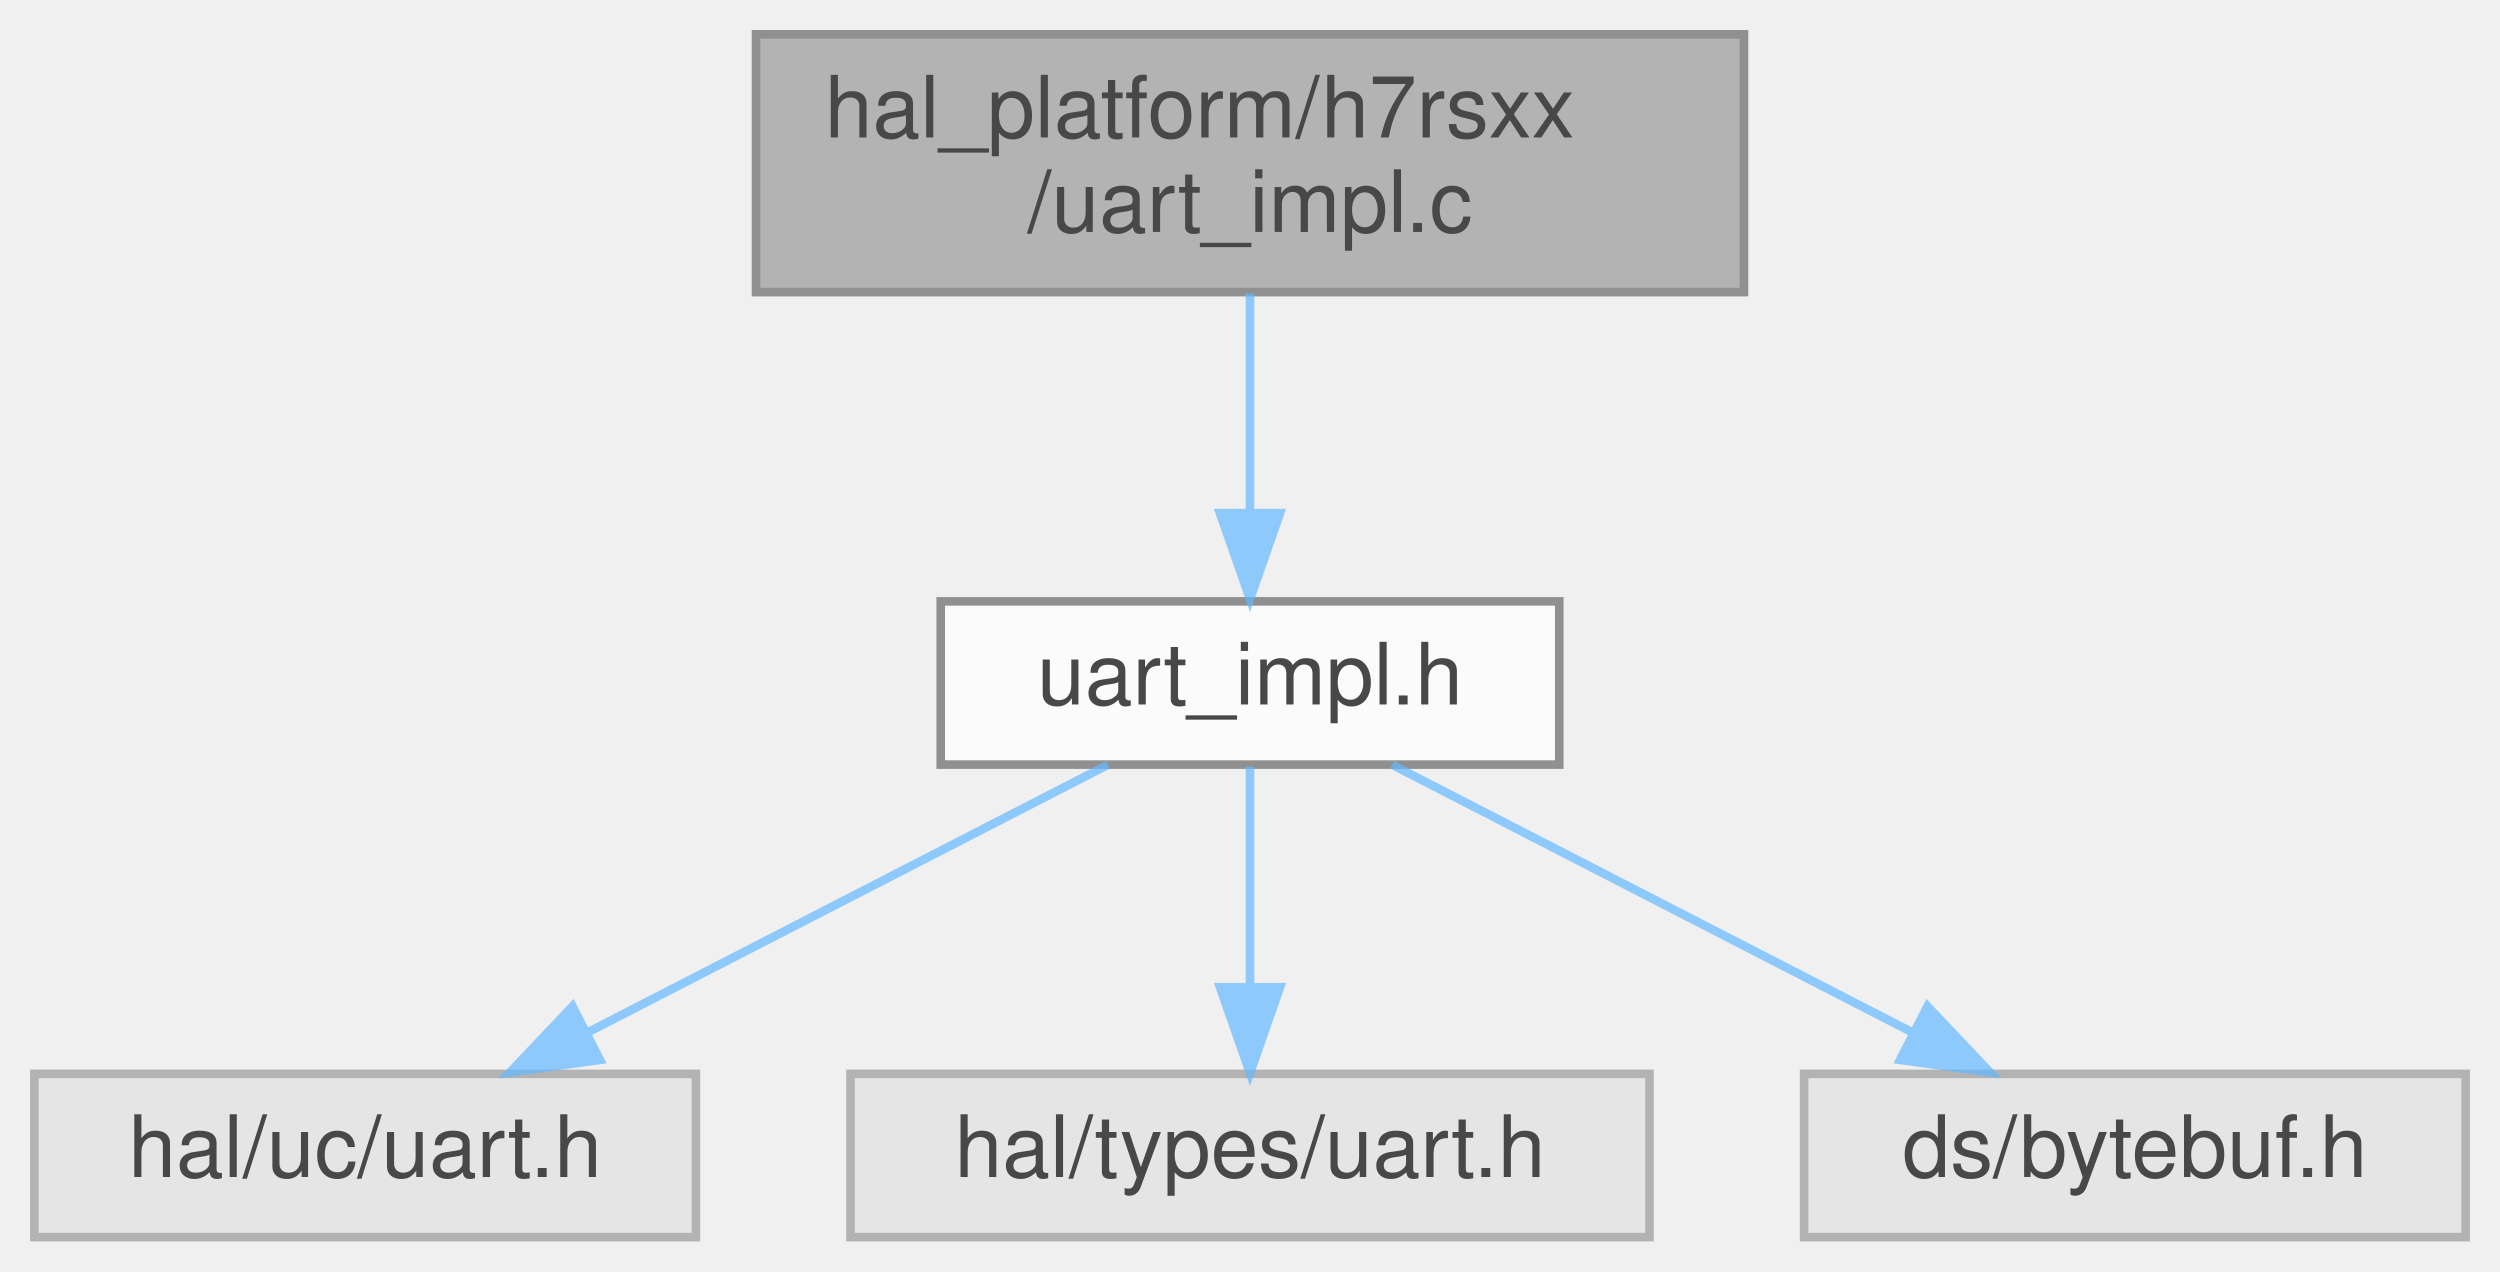
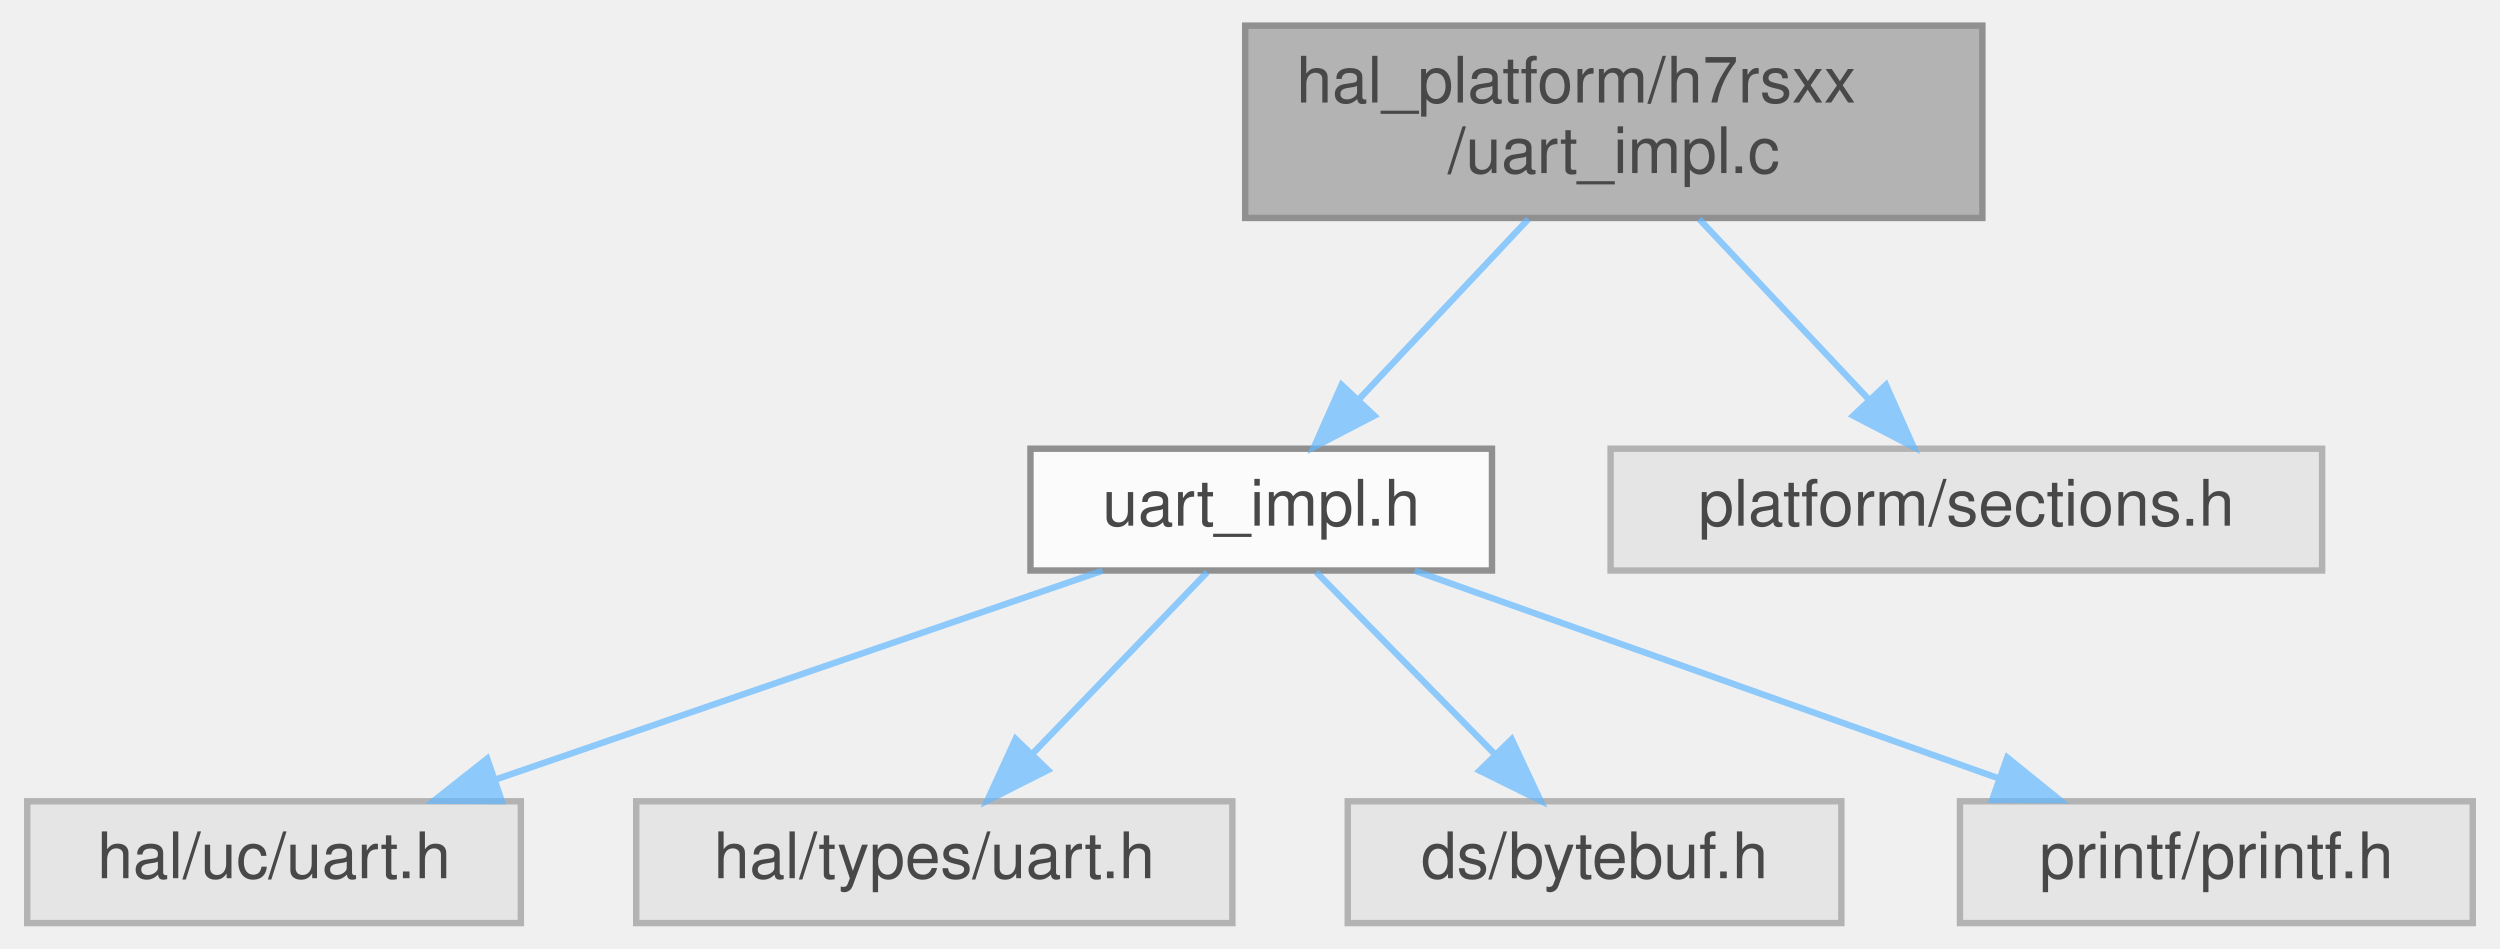
- <svg xmlns="http://www.w3.org/2000/svg" xmlns:xlink="http://www.w3.org/1999/xlink" width="291pt" height="148pt" viewBox="0.00 0.00 291.00 148.00">
+ <svg xmlns="http://www.w3.org/2000/svg" xmlns:xlink="http://www.w3.org/1999/xlink" width="390pt" height="148pt" viewBox="0.00 0.00 389.50 148.00">
  <svg id="main" version="1.1" xml:space="preserve">
    <style type="text/css">
.node, .edge {opacity: 0.7;}
.node.selected, .edge.selected {opacity: 1;}
.edge:hover path { stroke: red; }
.edge:hover polygon { stroke: red; fill: red; }
</style>
    <svg id="graph" class="graph">
      <g id="graph0" class="graph" transform="scale(1 1) rotate(0) translate(4 144)">
        <g id="Node000001" class="node">
          <g id="a_Node000001">
            <a xlink:title=" ">
-               <polygon fill="#999999" stroke="#666666" points="199,-140 84,-140 84,-110 199,-110 199,-140" />
-               <text text-anchor="start" x="92" y="-128" font-family="Helvetica,sans-Serif" font-size="10.00">hal_platform/h7rsxx</text>
-               <text text-anchor="middle" x="141.5" y="-117" font-family="Helvetica,sans-Serif" font-size="10.00">/uart_impl.c</text>
+               <polygon fill="#999999" stroke="#666666" points="305,-140 190,-140 190,-110 305,-110 305,-140" />
+               <text text-anchor="start" x="198" y="-128" font-family="Helvetica,sans-Serif" font-size="10.00">hal_platform/h7rsxx</text>
+               <text text-anchor="middle" x="247.5" y="-117" font-family="Helvetica,sans-Serif" font-size="10.00">/uart_impl.c</text>
            </a>
          </g>
        </g>
        <g id="Node000002" class="node">
          <g id="a_Node000002">
            <a xlink:href="h7rsxx_2uart__impl_8h.html" target="_top" xlink:title=" ">
-               <polygon fill="white" stroke="#666666" points="177.5,-74 105.5,-74 105.5,-55 177.5,-55 177.5,-74" />
-               <text text-anchor="middle" x="141.5" y="-62" font-family="Helvetica,sans-Serif" font-size="10.00">uart_impl.h</text>
+               <polygon fill="white" stroke="#666666" points="228.5,-74 156.5,-74 156.5,-55 228.5,-55 228.5,-74" />
+               <text text-anchor="middle" x="192.5" y="-62" font-family="Helvetica,sans-Serif" font-size="10.00">uart_impl.h</text>
            </a>
          </g>
        </g>
        <g id="edge1_Node000001_Node000002" class="edge">
          <g id="a_edge1_Node000001_Node000002">
            <a xlink:title=" ">
-               <path fill="none" stroke="#63b8ff" d="M141.5,-109.84C141.5,-102.21 141.5,-92.7 141.5,-84.45" />
-               <polygon fill="#63b8ff" stroke="#63b8ff" points="145,-84.27 141.5,-74.27 138,-84.27 145,-84.27" />
+               <path fill="none" stroke="#63b8ff" d="M234.19,-109.84C226.2,-101.35 216.02,-90.52 207.72,-81.69" />
+               <polygon fill="#63b8ff" stroke="#63b8ff" points="210.14,-79.15 200.74,-74.27 205.04,-83.95 210.14,-79.15" />
+             </a>
+           </g>
+         </g>
+         <g id="Node000007" class="node">
+           <g id="a_Node000007">
+             <a xlink:title=" ">
+               <polygon fill="#e0e0e0" stroke="#999999" points="358,-74 247,-74 247,-55 358,-55 358,-74" />
+               <text text-anchor="middle" x="302.5" y="-62" font-family="Helvetica,sans-Serif" font-size="10.00">platform/sections.h</text>
+             </a>
+           </g>
+         </g>
+         <g id="edge6_Node000001_Node000007" class="edge">
+           <g id="a_edge6_Node000001_Node000007">
+             <a xlink:title=" ">
+               <path fill="none" stroke="#63b8ff" d="M260.81,-109.84C268.8,-101.35 278.98,-90.52 287.28,-81.69" />
+               <polygon fill="#63b8ff" stroke="#63b8ff" points="289.96,-83.95 294.26,-74.27 284.86,-79.15 289.96,-83.95" />
            </a>
          </g>
        </g>
        <g id="Node000003" class="node">
          <g id="a_Node000003">
            <a xlink:title=" ">
              <polygon fill="#e0e0e0" stroke="#999999" points="77,-19 0,-19 0,0 77,0 77,-19" />
              <text text-anchor="middle" x="38.5" y="-7" font-family="Helvetica,sans-Serif" font-size="10.00">hal/uc/uart.h</text>
            </a>
          </g>
        </g>
        <g id="edge2_Node000002_Node000003" class="edge">
          <g id="a_edge2_Node000002_Node000003">
            <a xlink:title=" ">
-               <path fill="none" stroke="#63b8ff" d="M124.95,-54.98C108.61,-46.57 83.37,-33.59 64.37,-23.81" />
-               <polygon fill="#63b8ff" stroke="#63b8ff" points="65.84,-20.63 55.35,-19.17 62.64,-26.86 65.84,-20.63" />
+               <path fill="none" stroke="#63b8ff" d="M167.76,-54.98C142.13,-46.16 101.87,-32.31 73.09,-22.41" />
+               <polygon fill="#63b8ff" stroke="#63b8ff" points="74.03,-19.03 63.44,-19.08 71.75,-25.65 74.03,-19.03" />
            </a>
          </g>
        </g>
        <g id="Node000004" class="node">
          <g id="a_Node000004">
            <a xlink:title=" ">
              <polygon fill="#e0e0e0" stroke="#999999" points="188,-19 95,-19 95,0 188,0 188,-19" />
              <text text-anchor="middle" x="141.5" y="-7" font-family="Helvetica,sans-Serif" font-size="10.00">hal/types/uart.h</text>
            </a>
          </g>
        </g>
        <g id="edge3_Node000002_Node000004" class="edge">
          <g id="a_edge3_Node000002_Node000004">
            <a xlink:title=" ">
-               <path fill="none" stroke="#63b8ff" d="M141.5,-54.75C141.5,-47.8 141.5,-37.85 141.5,-29.13" />
-               <polygon fill="#63b8ff" stroke="#63b8ff" points="145,-29.09 141.5,-19.09 138,-29.09 145,-29.09" />
+               <path fill="none" stroke="#63b8ff" d="M184.08,-54.75C176.73,-47.11 165.87,-35.82 156.96,-26.56" />
+               <polygon fill="#63b8ff" stroke="#63b8ff" points="159.22,-23.87 149.76,-19.09 154.18,-28.72 159.22,-23.87" />
            </a>
          </g>
        </g>
        <g id="Node000005" class="node">
          <g id="a_Node000005">
            <a xlink:title=" ">
              <polygon fill="#e0e0e0" stroke="#999999" points="283,-19 206,-19 206,0 283,0 283,-19" />
              <text text-anchor="middle" x="244.5" y="-7" font-family="Helvetica,sans-Serif" font-size="10.00">ds/bytebuf.h</text>
            </a>
          </g>
        </g>
        <g id="edge4_Node000002_Node000005" class="edge">
          <g id="a_edge4_Node000002_Node000005">
            <a xlink:title=" ">
-               <path fill="none" stroke="#63b8ff" d="M158.05,-54.98C174.39,-46.57 199.63,-33.59 218.63,-23.81" />
-               <polygon fill="#63b8ff" stroke="#63b8ff" points="220.36,-26.86 227.65,-19.17 217.16,-20.63 220.36,-26.86" />
+               <path fill="none" stroke="#63b8ff" d="M201.09,-54.75C208.66,-47.03 219.88,-35.6 229.01,-26.28" />
+               <polygon fill="#63b8ff" stroke="#63b8ff" points="231.57,-28.68 236.07,-19.09 226.57,-23.78 231.57,-28.68" />
+             </a>
+           </g>
+         </g>
+         <g id="Node000006" class="node">
+           <g id="a_Node000006">
+             <a xlink:title=" ">
+               <polygon fill="#e0e0e0" stroke="#999999" points="381.5,-19 301.5,-19 301.5,0 381.5,0 381.5,-19" />
+               <text text-anchor="middle" x="341.5" y="-7" font-family="Helvetica,sans-Serif" font-size="10.00">printf/printf.h</text>
+             </a>
+           </g>
+         </g>
+         <g id="edge5_Node000002_Node000006" class="edge">
+           <g id="a_edge5_Node000002_Node000006">
+             <a xlink:title=" ">
+               <path fill="none" stroke="#63b8ff" d="M216.44,-54.98C241.06,-46.23 279.62,-32.51 307.42,-22.62" />
+               <polygon fill="#63b8ff" stroke="#63b8ff" points="308.88,-25.82 317.12,-19.17 306.53,-19.22 308.88,-25.82" />
            </a>
          </g>
        </g>
      </g>
    </svg>
  </svg>
  <style type="text/css">

[data-mouse-over-selected='false'] { opacity: 0.7; }
[data-mouse-over-selected='true']  { opacity: 1.0; }

</style>
</svg>
